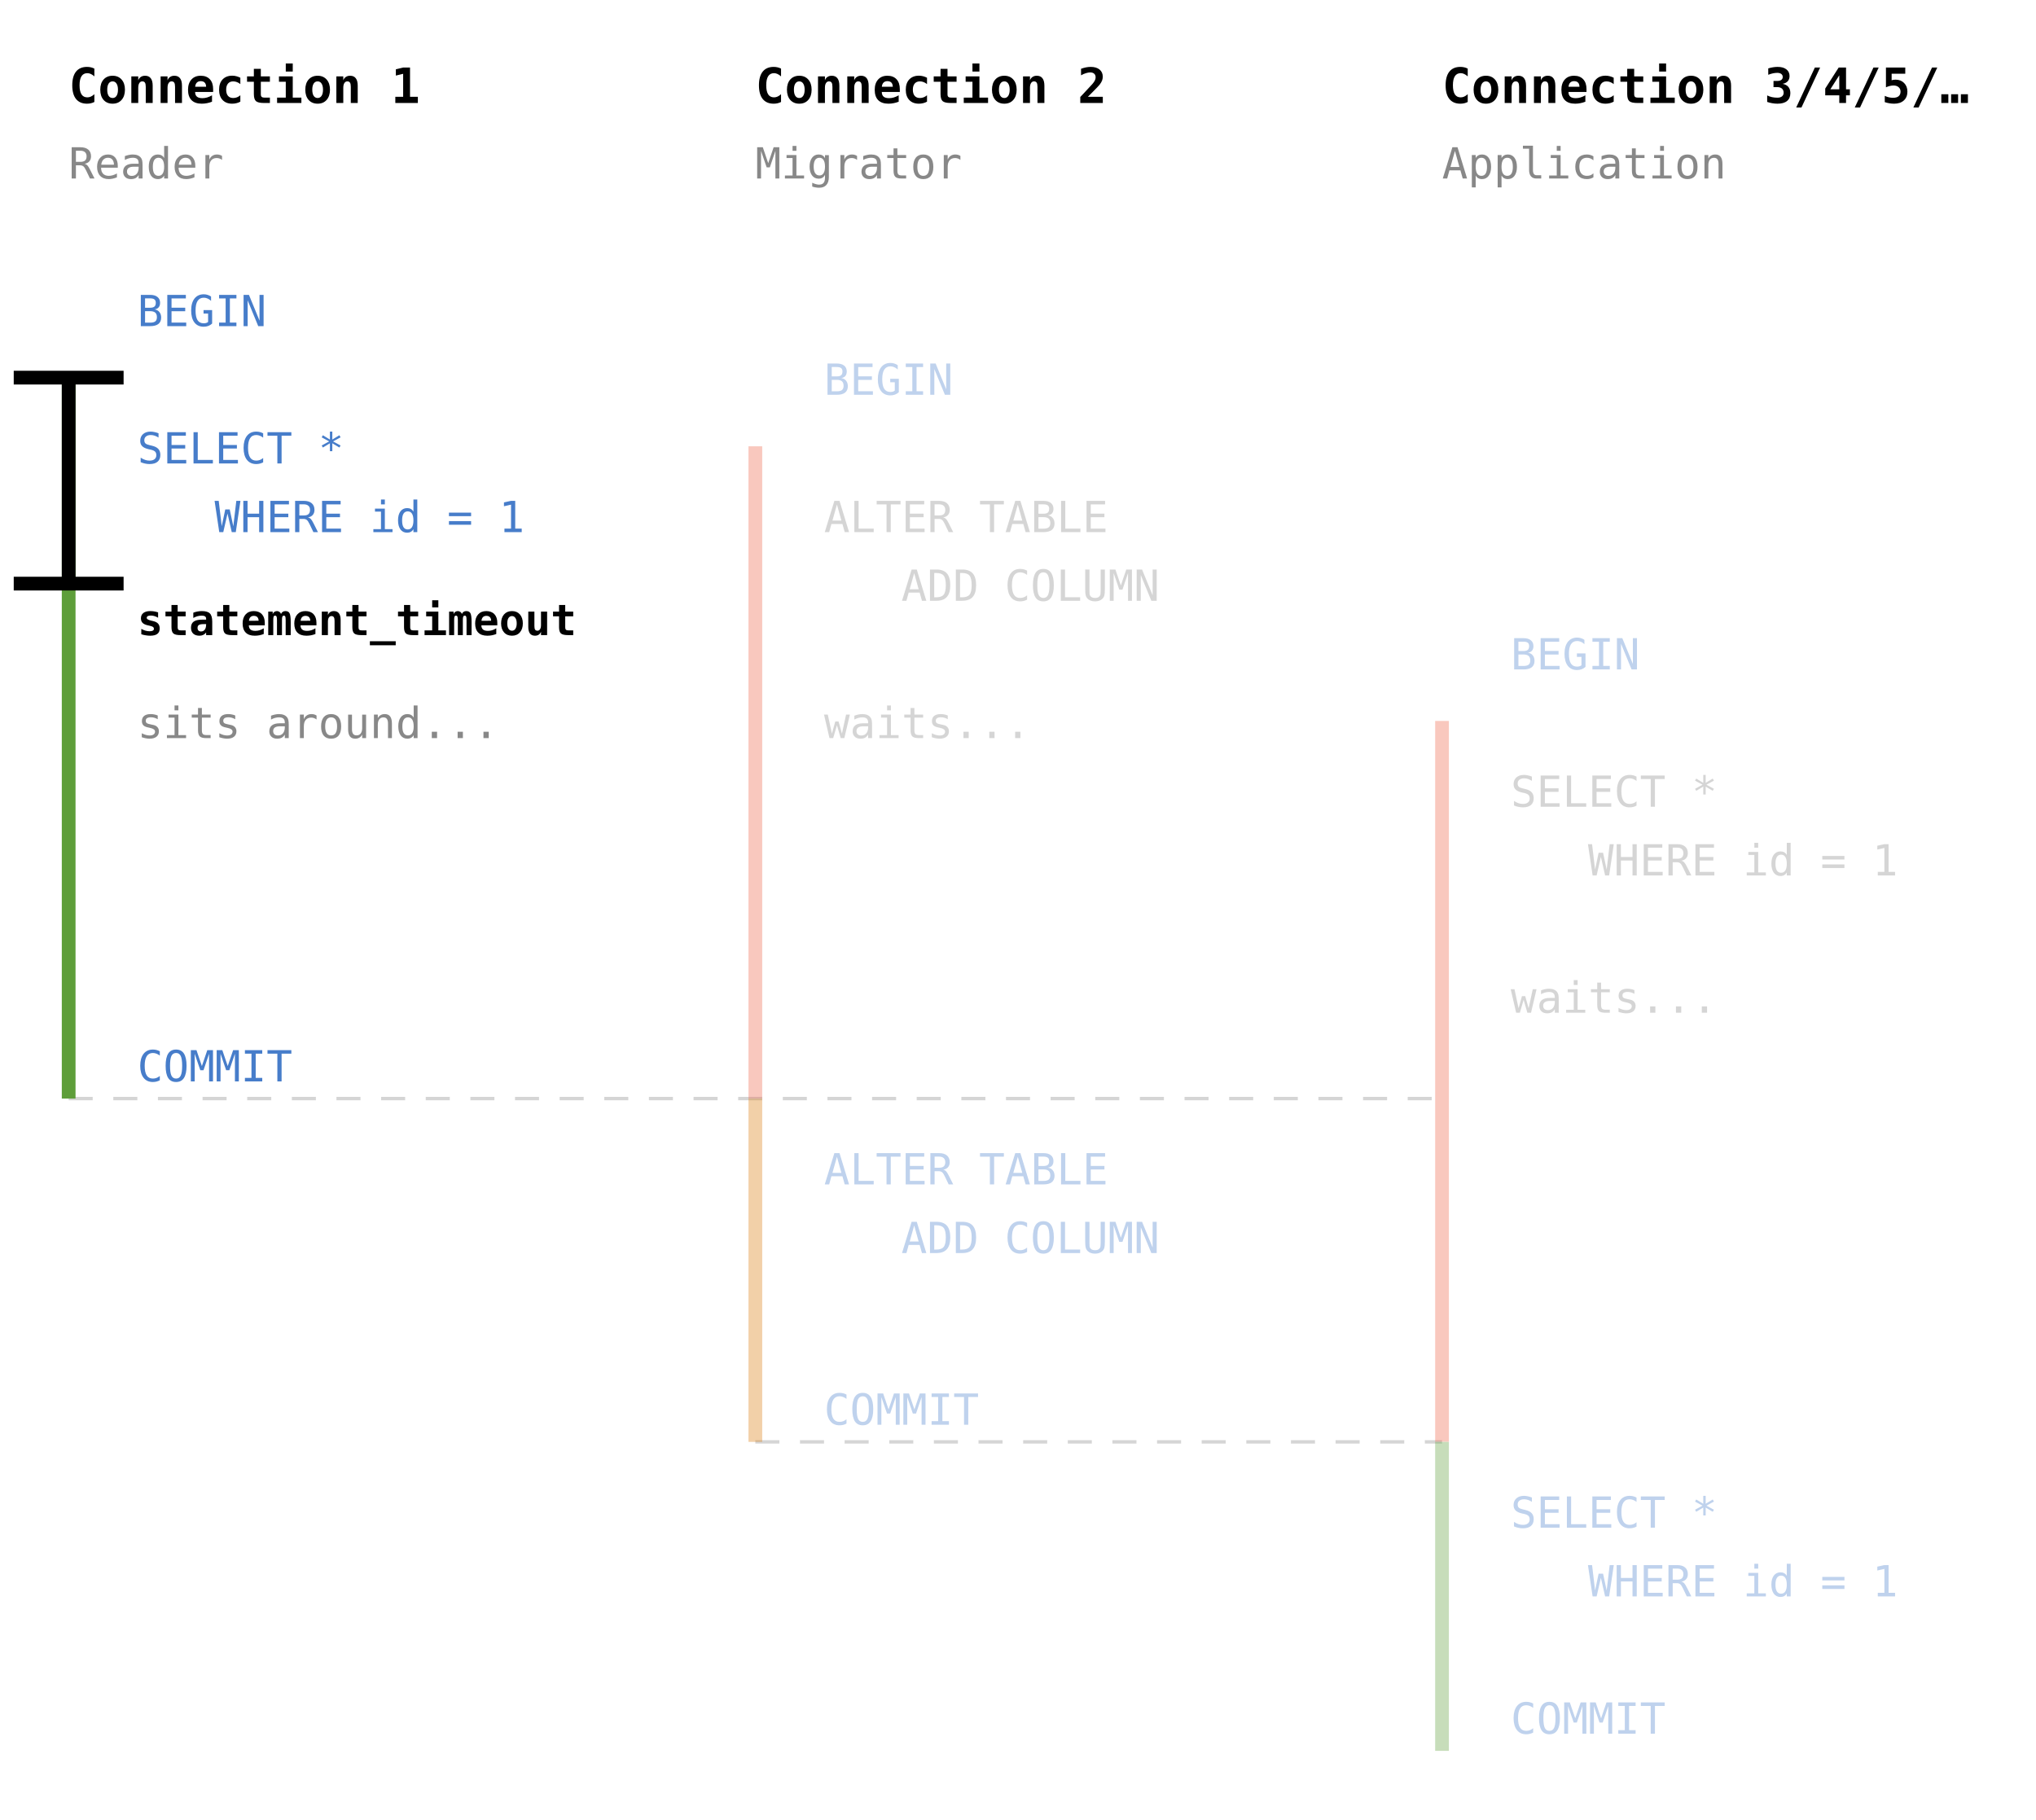
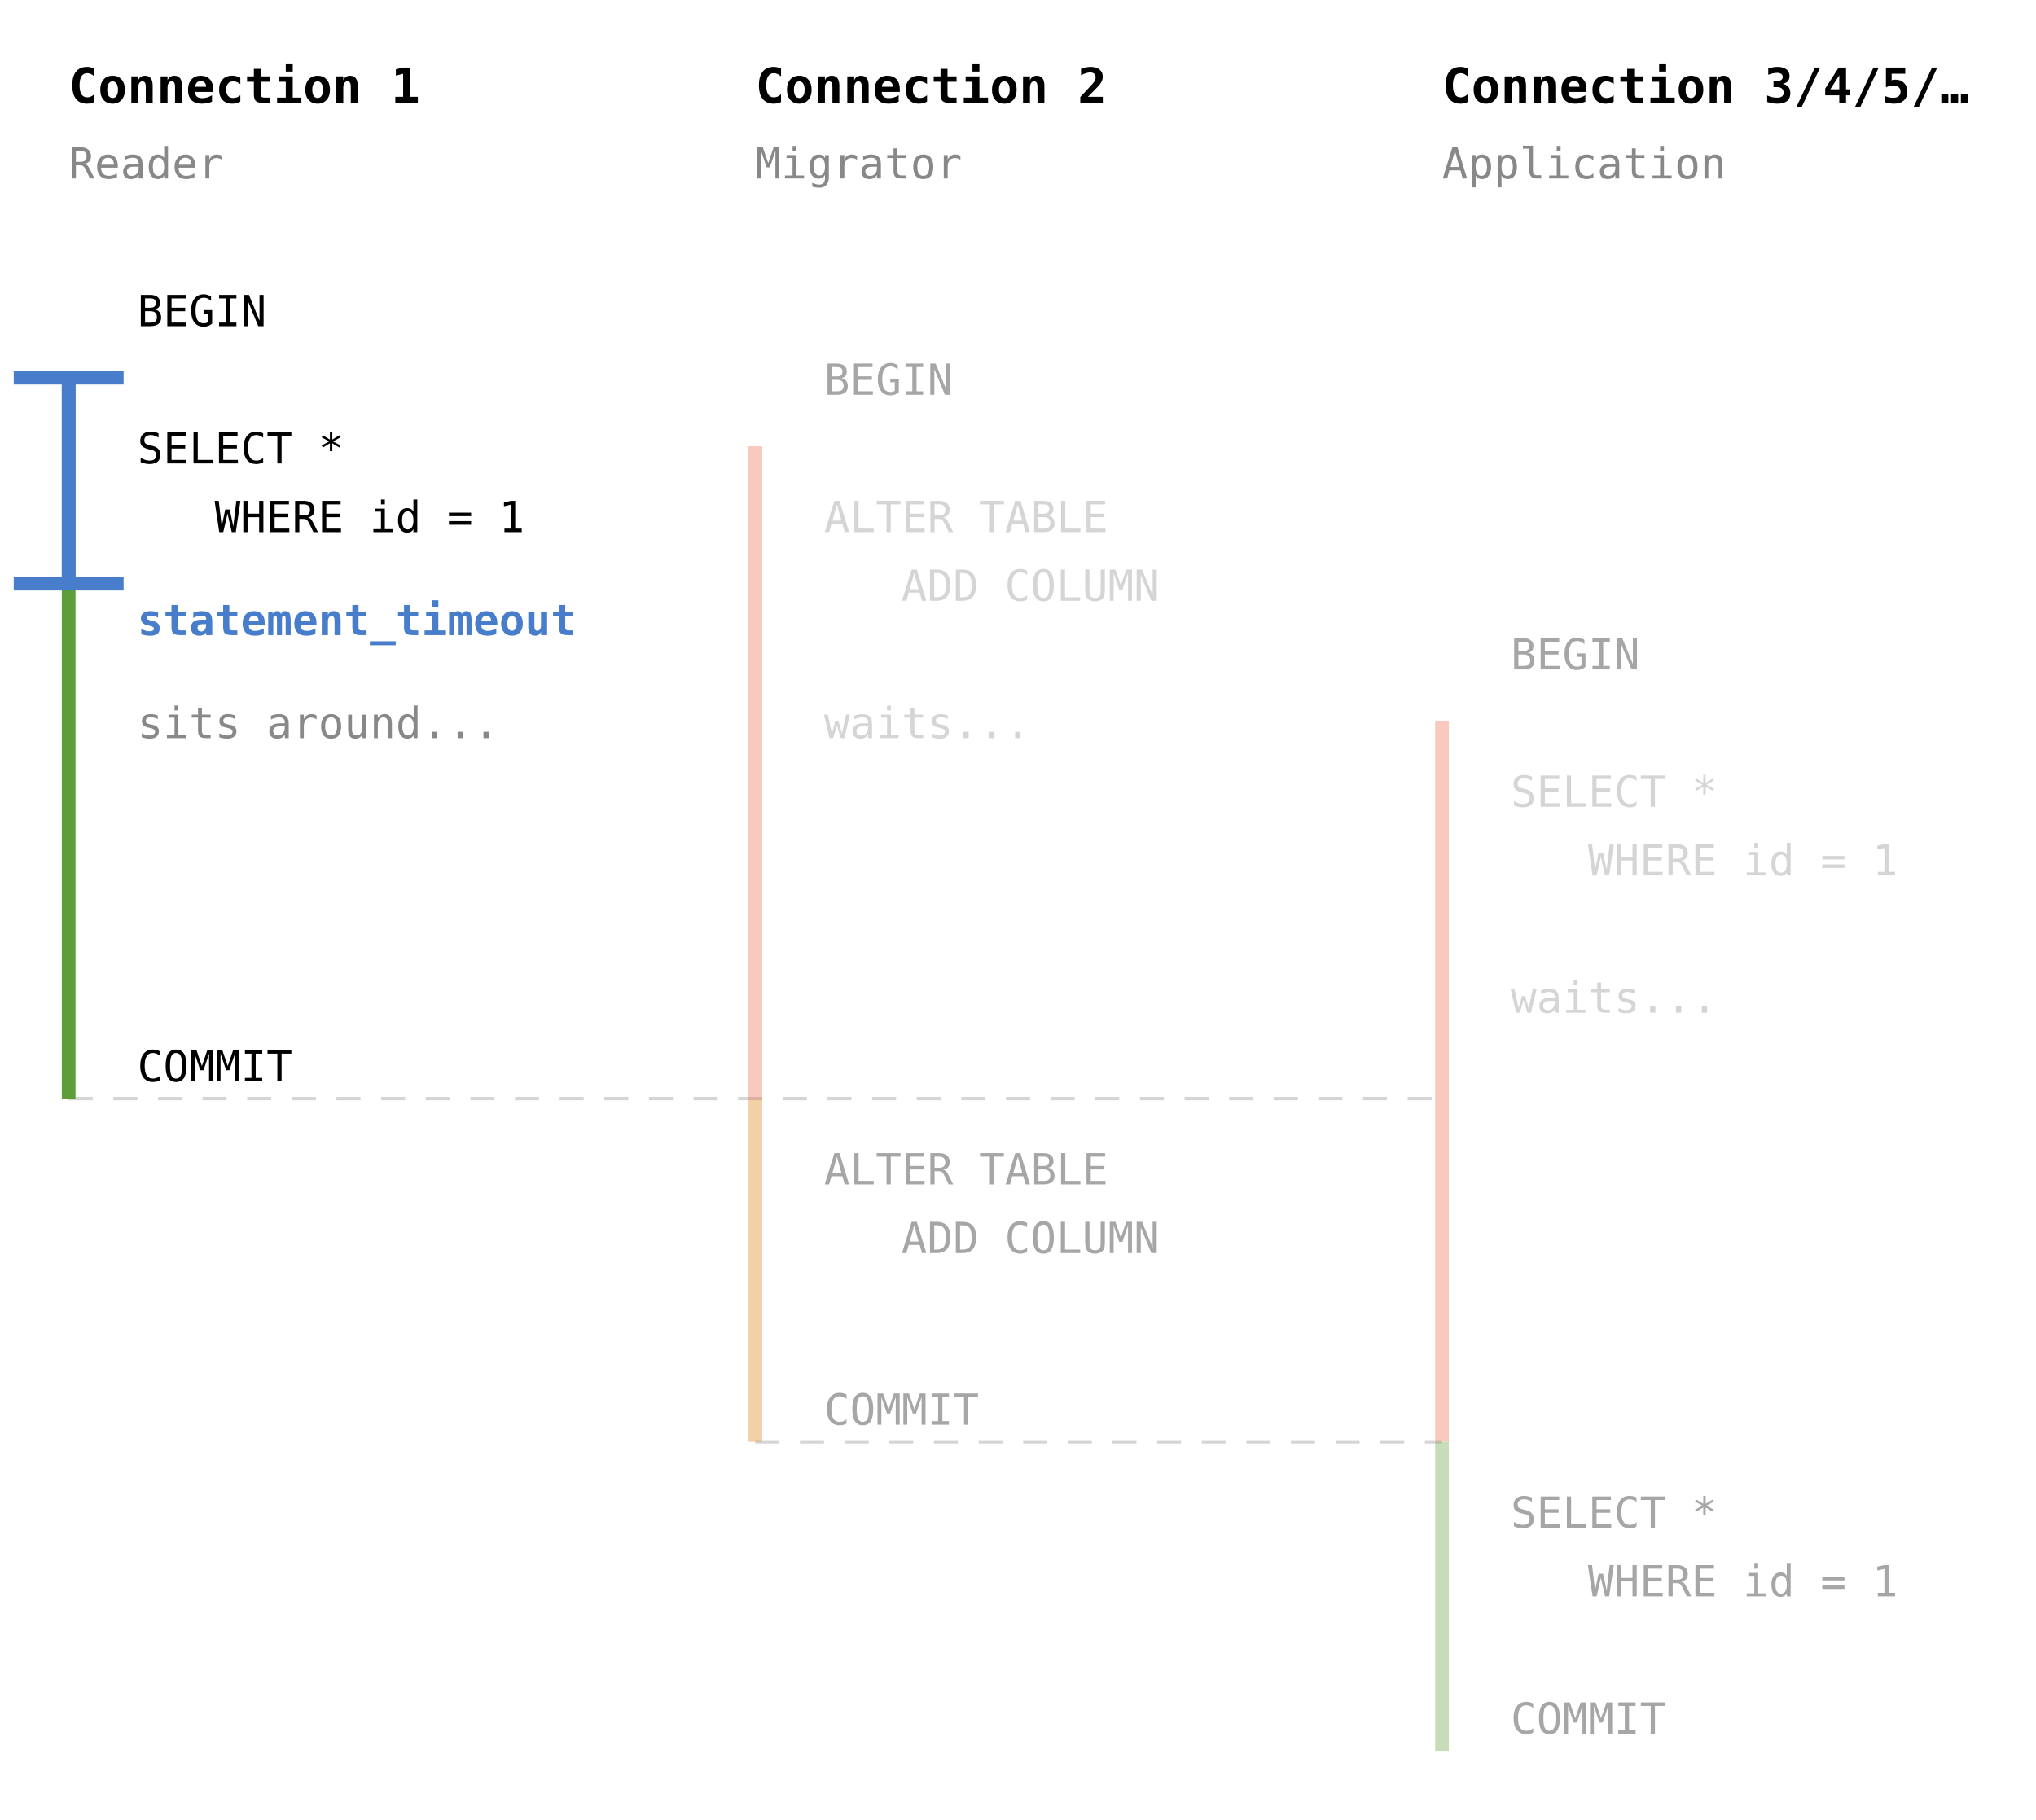
<svg xmlns="http://www.w3.org/2000/svg" class="diagram" width="593" height="530" viewBox="0 0 593 530" font-family="monospace" font-size="12.5">
  <text class="d-heading" x="20" y="30" fill="currentColor" font-size="14.17" font-weight="bold">Connection 1</text>
  <text class="d-muted" x="20" y="52" fill="currentColor" color="#888888">Reader</text>
  <text class="d-heading" x="220" y="30" fill="currentColor" font-size="14.17" font-weight="bold">Connection 2</text>
  <text class="d-muted" x="220" y="52" fill="currentColor" color="#888888">Migrator</text>
  <text class="d-heading" x="420" y="30" fill="currentColor" font-size="14.17" font-weight="bold">Connection 3/4/5/…</text>
  <text class="d-muted" x="420" y="52" fill="currentColor" color="#888888">Application</text>
  <g class="d-faded" opacity="0.35">
    <path class="d-line d-thin d-dashed d-muted" d="M20,320 H420" fill="none" stroke="currentColor" stroke-dasharray="7 6" color="#888888" />
    <path class="d-line d-thin d-dashed d-muted" d="M220,420 H420" fill="none" stroke="currentColor" stroke-dasharray="7 6" color="#888888" />
  </g>
  <path class="d-line d-thick d-success" d="M20,110 V320" fill="none" stroke="currentColor" stroke-width="4" color="#5e9e3a" />
-   <text class="d-accent" x="40" y="95" fill="currentColor" color="#477dca">BEGIN</text>
-   <text class="d-accent" x="40" y="135" fill="currentColor" color="#477dca">SELECT *</text>
-   <text class="d-accent" x="62.5" y="155" fill="currentColor" color="#477dca">WHERE id = 1</text>
+   <text x="40" y="95" fill="currentColor">BEGIN</text>
+   <text x="40" y="135" fill="currentColor">SELECT *</text>
+   <text x="62.5" y="155" fill="currentColor">WHERE id = 1</text>
  <text class="d-muted" x="40" y="215" fill="currentColor" color="#888888">sits around...</text>
-   <text class="d-accent" x="40" y="315" fill="currentColor" color="#477dca">COMMIT</text>
+   <text x="40" y="315" fill="currentColor">COMMIT</text>
  <g class="d-faded" opacity="0.35">
    <path class="d-line d-thick d-alert" d="M220,130 V320" fill="none" stroke="currentColor" stroke-width="4" color="#ed6145" />
    <path class="d-line d-thick d-warning" d="M220,320 V420" fill="none" stroke="currentColor" stroke-width="4" color="#d97706" />
-     <text class="d-accent" x="240" y="115" fill="currentColor" color="#477dca">BEGIN</text>
+     <text x="240" y="115" fill="currentColor">BEGIN</text>
    <text class="d-muted" x="240" y="155" fill="currentColor" color="#888888">ALTER TABLE</text>
    <text class="d-muted" x="262.5" y="175" fill="currentColor" color="#888888">ADD COLUMN</text>
    <text class="d-muted" x="240" y="215" fill="currentColor" color="#888888">waits...</text>
-     <text class="d-accent" x="240" y="345" fill="currentColor" color="#477dca">ALTER TABLE</text>
-     <text class="d-accent" x="262.5" y="365" fill="currentColor" color="#477dca">ADD COLUMN</text>
-     <text class="d-accent" x="240" y="415" fill="currentColor" color="#477dca">COMMIT</text>
+     <text x="240" y="345" fill="currentColor">ALTER TABLE</text>
+     <text x="262.5" y="365" fill="currentColor">ADD COLUMN</text>
+     <text x="240" y="415" fill="currentColor">COMMIT</text>
  </g>
  <g class="d-faded" opacity="0.35">
    <path class="d-line d-thick d-alert" d="M420,210 V420" fill="none" stroke="currentColor" stroke-width="4" color="#ed6145" />
    <path class="d-line d-thick d-success" d="M420,420 V510" fill="none" stroke="currentColor" stroke-width="4" color="#5e9e3a" />
-     <text class="d-accent" x="440" y="195" fill="currentColor" color="#477dca">BEGIN</text>
+     <text x="440" y="195" fill="currentColor">BEGIN</text>
    <text class="d-muted" x="440" y="235" fill="currentColor" color="#888888">SELECT *</text>
    <text class="d-muted" x="462.5" y="255" fill="currentColor" color="#888888">WHERE id = 1</text>
    <text class="d-muted" x="440" y="295" fill="currentColor" color="#888888">waits...</text>
-     <text class="d-accent" x="440" y="445" fill="currentColor" color="#477dca">SELECT *</text>
-     <text class="d-accent" x="462.5" y="465" fill="currentColor" color="#477dca">WHERE id = 1</text>
-     <text class="d-accent" x="440" y="505" fill="currentColor" color="#477dca">COMMIT</text>
+     <text x="440" y="445" fill="currentColor">SELECT *</text>
+     <text x="462.5" y="465" fill="currentColor">WHERE id = 1</text>
+     <text x="440" y="505" fill="currentColor">COMMIT</text>
  </g>
-   <path class="d-line d-thick" d="M20,110 V170 M4,110 H36 M4,170 H36" fill="none" stroke="currentColor" stroke-width="4" />
+   <path class="d-line d-thick d-accent" d="M20,110 V170 M4,110 H36 M4,170 H36" fill="none" stroke="currentColor" stroke-width="4" color="#477dca" />
  <rect class="d-knockout" x="36" y="171" width="135.5" height="20" fill="none" />
-   <text class="d-bold" x="40" y="185" fill="currentColor" font-weight="bold">statement_timeout</text>
+   <text class="d-bold d-accent" x="40" y="185" fill="currentColor" font-weight="bold" color="#477dca">statement_timeout</text>
</svg>
